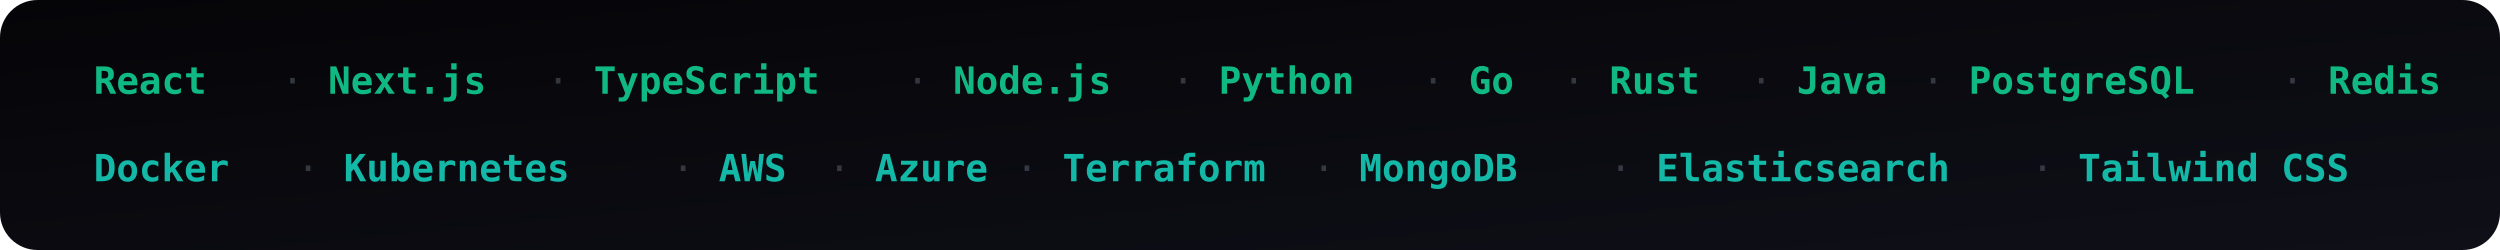
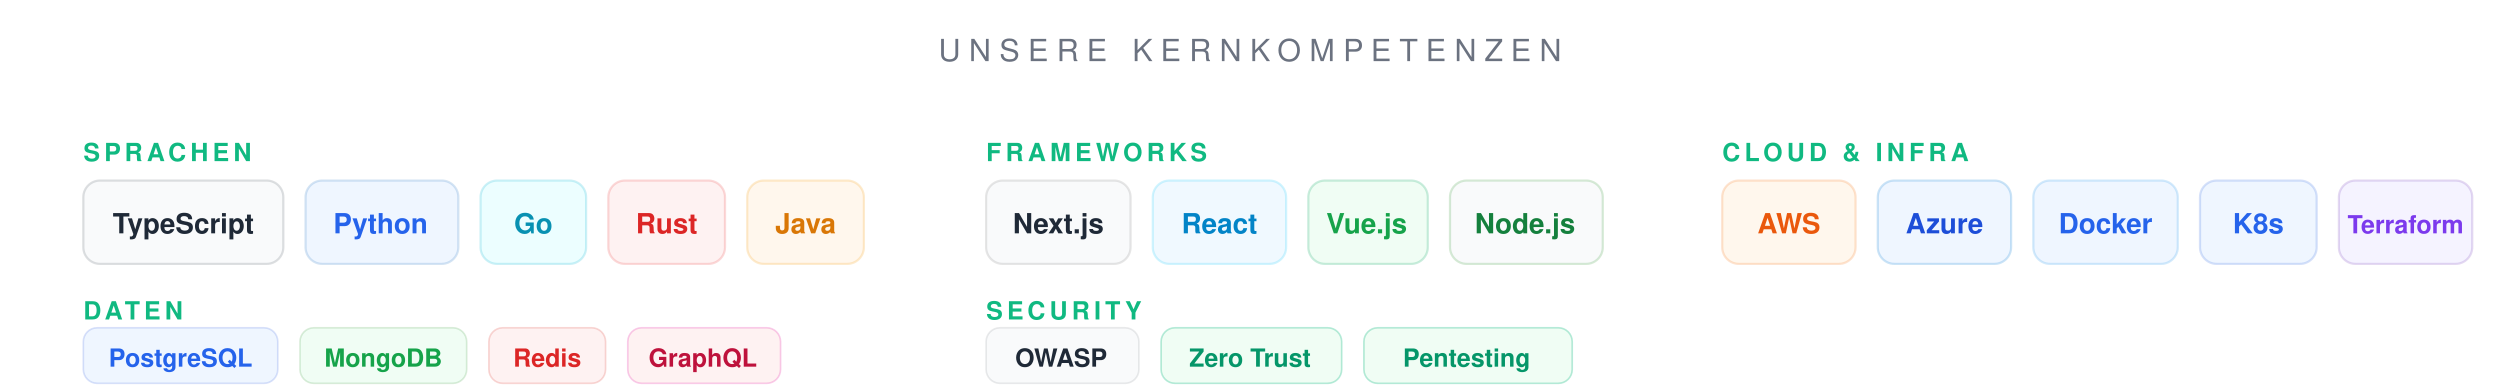
- <svg xmlns="http://www.w3.org/2000/svg" width="800" height="80" viewBox="0 0 800 80">
+ <svg xmlns="http://www.w3.org/2000/svg" viewBox="0 0 900 140" fill="none">
  <defs>
-     <linearGradient id="bg" x1="0%" y1="0%" x2="100%" y2="100%">
-       <stop offset="0%" style="stop-color:#050508" />
-       <stop offset="100%" style="stop-color:#0f0f18" />
-     </linearGradient>
-     <linearGradient id="accent" x1="0%" y1="0%" x2="100%" y2="0%">
-       <stop offset="0%" style="stop-color:#10b981" />
-       <stop offset="100%" style="stop-color:#14b8a6" />
+     <linearGradient id="emerald" x1="0" y1="0" x2="1" y2="0">
+       <stop offset="0%" stop-color="#10b981" />
+       <stop offset="100%" stop-color="#14b8a6" />
    </linearGradient>
  </defs>
-   <rect width="800" height="80" fill="url(#bg)" rx="12" />
-   <g font-family="'JetBrains Mono', 'Fira Code', monospace" font-size="12" fill="#94a3b8">
-     <text x="30" y="30" fill="#10b981" font-weight="600">React</text>
-     <text x="90" y="30" opacity="0.3">·</text>
-     <text x="105" y="30" fill="#10b981" font-weight="600">Next.js</text>
-     <text x="175" y="30" opacity="0.3">·</text>
-     <text x="190" y="30" fill="#10b981" font-weight="600">TypeScript</text>
-     <text x="290" y="30" opacity="0.3">·</text>
-     <text x="305" y="30" fill="#10b981" font-weight="600">Node.js</text>
-     <text x="375" y="30" opacity="0.3">·</text>
-     <text x="390" y="30" fill="#10b981" font-weight="600">Python</text>
-     <text x="455" y="30" opacity="0.3">·</text>
-     <text x="470" y="30" fill="#10b981" font-weight="600">Go</text>
-     <text x="500" y="30" opacity="0.3">·</text>
-     <text x="515" y="30" fill="#10b981" font-weight="600">Rust</text>
-     <text x="560" y="30" opacity="0.3">·</text>
-     <text x="575" y="30" fill="#10b981" font-weight="600">Java</text>
-     <text x="615" y="30" opacity="0.3">·</text>
-     <text x="630" y="30" fill="#10b981" font-weight="600">PostgreSQL</text>
-     <text x="730" y="30" opacity="0.3">·</text>
-     <text x="745" y="30" fill="#10b981" font-weight="600">Redis</text>
-     <text x="30" y="58" fill="#14b8a6" font-weight="600">Docker</text>
-     <text x="95" y="58" opacity="0.3">·</text>
-     <text x="110" y="58" fill="#14b8a6" font-weight="600">Kubernetes</text>
-     <text x="215" y="58" opacity="0.3">·</text>
-     <text x="230" y="58" fill="#14b8a6" font-weight="600">AWS</text>
-     <text x="265" y="58" opacity="0.3">·</text>
-     <text x="280" y="58" fill="#14b8a6" font-weight="600">Azure</text>
-     <text x="325" y="58" opacity="0.3">·</text>
-     <text x="340" y="58" fill="#14b8a6" font-weight="600">Terraform</text>
-     <text x="420" y="58" opacity="0.3">·</text>
-     <text x="435" y="58" fill="#14b8a6" font-weight="600">MongoDB</text>
-     <text x="515" y="58" opacity="0.3">·</text>
-     <text x="530" y="58" fill="#14b8a6" font-weight="600">Elasticsearch</text>
-     <text x="650" y="58" opacity="0.3">·</text>
-     <text x="665" y="58" fill="#14b8a6" font-weight="600">Tailwind CSS</text>
-   </g>
+   <text x="450" y="22" text-anchor="middle" font-family="Segoe UI, Helvetica, Arial, sans-serif" font-size="11" fill="#6b7280" letter-spacing="3">UNSERE KERNKOMPETENZEN</text>
+   <line x1="310" y1="32" x2="590" y2="32" stroke="url(#emerald)" stroke-width="1.5" opacity="0.4" />
+   <text x="30" y="58" font-family="Segoe UI, Helvetica, Arial, sans-serif" font-size="9" fill="#10b981" font-weight="700" letter-spacing="1.5">SPRACHEN</text>
+   <rect x="30" y="65" width="72" height="30" rx="6" fill="#f9fafb" stroke="#1f2937" stroke-width="0.8" stroke-opacity="0.15" />
+   <text x="66" y="84" text-anchor="middle" font-family="Segoe UI, Helvetica, Arial, sans-serif" font-size="10" fill="#1f2937" font-weight="600">TypeScript</text>
+   <rect x="110" y="65" width="55" height="30" rx="6" fill="#eff6ff" stroke="#3178c6" stroke-width="0.8" stroke-opacity="0.2" />
+   <text x="137" y="84" text-anchor="middle" font-family="Segoe UI, Helvetica, Arial, sans-serif" font-size="10" fill="#2563eb" font-weight="600">Python</text>
+   <rect x="173" y="65" width="38" height="30" rx="6" fill="#ecfeff" stroke="#06b6d4" stroke-width="0.8" stroke-opacity="0.2" />
+   <text x="192" y="84" text-anchor="middle" font-family="Segoe UI, Helvetica, Arial, sans-serif" font-size="10" fill="#0891b2" font-weight="600">Go</text>
+   <rect x="219" y="65" width="42" height="30" rx="6" fill="#fef2f2" stroke="#ef4444" stroke-width="0.8" stroke-opacity="0.2" />
+   <text x="240" y="84" text-anchor="middle" font-family="Segoe UI, Helvetica, Arial, sans-serif" font-size="10" fill="#dc2626" font-weight="600">Rust</text>
+   <rect x="269" y="65" width="42" height="30" rx="6" fill="#fff7ed" stroke="#f59e0b" stroke-width="0.8" stroke-opacity="0.2" />
+   <text x="290" y="84" text-anchor="middle" font-family="Segoe UI, Helvetica, Arial, sans-serif" font-size="10" fill="#d97706" font-weight="600">Java</text>
+   <text x="355" y="58" font-family="Segoe UI, Helvetica, Arial, sans-serif" font-size="9" fill="#10b981" font-weight="700" letter-spacing="1.5">FRAMEWORKS</text>
+   <rect x="355" y="65" width="52" height="30" rx="6" fill="#f9fafb" stroke="#000" stroke-width="0.8" stroke-opacity="0.1" />
+   <text x="381" y="84" text-anchor="middle" font-family="Segoe UI, Helvetica, Arial, sans-serif" font-size="10" fill="#1f2937" font-weight="600">Next.js</text>
+   <rect x="415" y="65" width="48" height="30" rx="6" fill="#f0f9ff" stroke="#61DAFB" stroke-width="0.8" stroke-opacity="0.3" />
+   <text x="439" y="84" text-anchor="middle" font-family="Segoe UI, Helvetica, Arial, sans-serif" font-size="10" fill="#0284c7" font-weight="600">React</text>
+   <rect x="471" y="65" width="43" height="30" rx="6" fill="#f0fdf4" stroke="#4FC08D" stroke-width="0.8" stroke-opacity="0.3" />
+   <text x="492" y="84" text-anchor="middle" font-family="Segoe UI, Helvetica, Arial, sans-serif" font-size="10" fill="#16a34a" font-weight="600">Vue.js</text>
+   <rect x="522" y="65" width="55" height="30" rx="6" fill="#f9fafb" stroke="#339933" stroke-width="0.8" stroke-opacity="0.2" />
+   <text x="549" y="84" text-anchor="middle" font-family="Segoe UI, Helvetica, Arial, sans-serif" font-size="10" fill="#15803d" font-weight="600">Node.js</text>
+   <text x="620" y="58" font-family="Segoe UI, Helvetica, Arial, sans-serif" font-size="9" fill="#10b981" font-weight="700" letter-spacing="1.5">CLOUD &amp; INFRA</text>
+   <rect x="620" y="65" width="48" height="30" rx="6" fill="#fff7ed" stroke="#f97316" stroke-width="0.8" stroke-opacity="0.2" />
+   <text x="644" y="84" text-anchor="middle" font-family="Segoe UI, Helvetica, Arial, sans-serif" font-size="10" fill="#ea580c" font-weight="600">AWS</text>
+   <rect x="676" y="65" width="48" height="30" rx="6" fill="#eff6ff" stroke="#0078D4" stroke-width="0.8" stroke-opacity="0.2" />
+   <text x="700" y="84" text-anchor="middle" font-family="Segoe UI, Helvetica, Arial, sans-serif" font-size="10" fill="#1d4ed8" font-weight="600">Azure</text>
+   <rect x="732" y="65" width="52" height="30" rx="6" fill="#eff6ff" stroke="#2496ED" stroke-width="0.8" stroke-opacity="0.2" />
+   <text x="758" y="84" text-anchor="middle" font-family="Segoe UI, Helvetica, Arial, sans-serif" font-size="10" fill="#2563eb" font-weight="600">Docker</text>
+   <rect x="792" y="65" width="42" height="30" rx="6" fill="#eff6ff" stroke="#326CE5" stroke-width="0.8" stroke-opacity="0.2" />
+   <text x="813" y="84" text-anchor="middle" font-family="Segoe UI, Helvetica, Arial, sans-serif" font-size="10" fill="#2563eb" font-weight="600">K8s</text>
+   <rect x="842" y="65" width="48" height="30" rx="6" fill="#f5f3ff" stroke="#7B42BC" stroke-width="0.8" stroke-opacity="0.2" />
+   <text x="866" y="84" text-anchor="middle" font-family="Segoe UI, Helvetica, Arial, sans-serif" font-size="9" fill="#7c3aed" font-weight="600">Terraform</text>
+   <text x="30" y="115" font-family="Segoe UI, Helvetica, Arial, sans-serif" font-size="9" fill="#10b981" font-weight="700" letter-spacing="1.5">DATEN</text>
+   <rect x="30" y="118" width="70" height="20" rx="5" fill="#eff6ff" stroke="#4169E1" stroke-width="0.6" stroke-opacity="0.2" />
+   <text x="65" y="132" text-anchor="middle" font-family="Segoe UI, Helvetica, Arial, sans-serif" font-size="9" fill="#2563eb" font-weight="600">PostgreSQL</text>
+   <rect x="108" y="118" width="60" height="20" rx="5" fill="#f0fdf4" stroke="#47A248" stroke-width="0.6" stroke-opacity="0.2" />
+   <text x="138" y="132" text-anchor="middle" font-family="Segoe UI, Helvetica, Arial, sans-serif" font-size="9" fill="#16a34a" font-weight="600">MongoDB</text>
+   <rect x="176" y="118" width="42" height="20" rx="5" fill="#fef2f2" stroke="#DC382D" stroke-width="0.6" stroke-opacity="0.2" />
+   <text x="197" y="132" text-anchor="middle" font-family="Segoe UI, Helvetica, Arial, sans-serif" font-size="9" fill="#dc2626" font-weight="600">Redis</text>
+   <rect x="226" y="118" width="55" height="20" rx="5" fill="#fef2f2" stroke="#E10098" stroke-width="0.6" stroke-opacity="0.2" />
+   <text x="253" y="132" text-anchor="middle" font-family="Segoe UI, Helvetica, Arial, sans-serif" font-size="9" fill="#be123c" font-weight="600">GraphQL</text>
+   <text x="355" y="115" font-family="Segoe UI, Helvetica, Arial, sans-serif" font-size="9" fill="#10b981" font-weight="700" letter-spacing="1.5">SECURITY</text>
+   <rect x="355" y="118" width="55" height="20" rx="5" fill="#f9fafb" stroke="#1f2937" stroke-width="0.6" stroke-opacity="0.1" />
+   <text x="382" y="132" text-anchor="middle" font-family="Segoe UI, Helvetica, Arial, sans-serif" font-size="9" fill="#1f2937" font-weight="600">OWASP</text>
+   <rect x="418" y="118" width="65" height="20" rx="5" fill="#f0fdf4" stroke="#10b981" stroke-width="0.6" stroke-opacity="0.3" />
+   <text x="450" y="132" text-anchor="middle" font-family="Segoe UI, Helvetica, Arial, sans-serif" font-size="9" fill="#059669" font-weight="600">Zero Trust</text>
+   <rect x="491" y="118" width="75" height="20" rx="5" fill="#f0fdf4" stroke="#10b981" stroke-width="0.6" stroke-opacity="0.3" />
+   <text x="528" y="132" text-anchor="middle" font-family="Segoe UI, Helvetica, Arial, sans-serif" font-size="9" fill="#059669" font-weight="600">Pentesting</text>
</svg>
